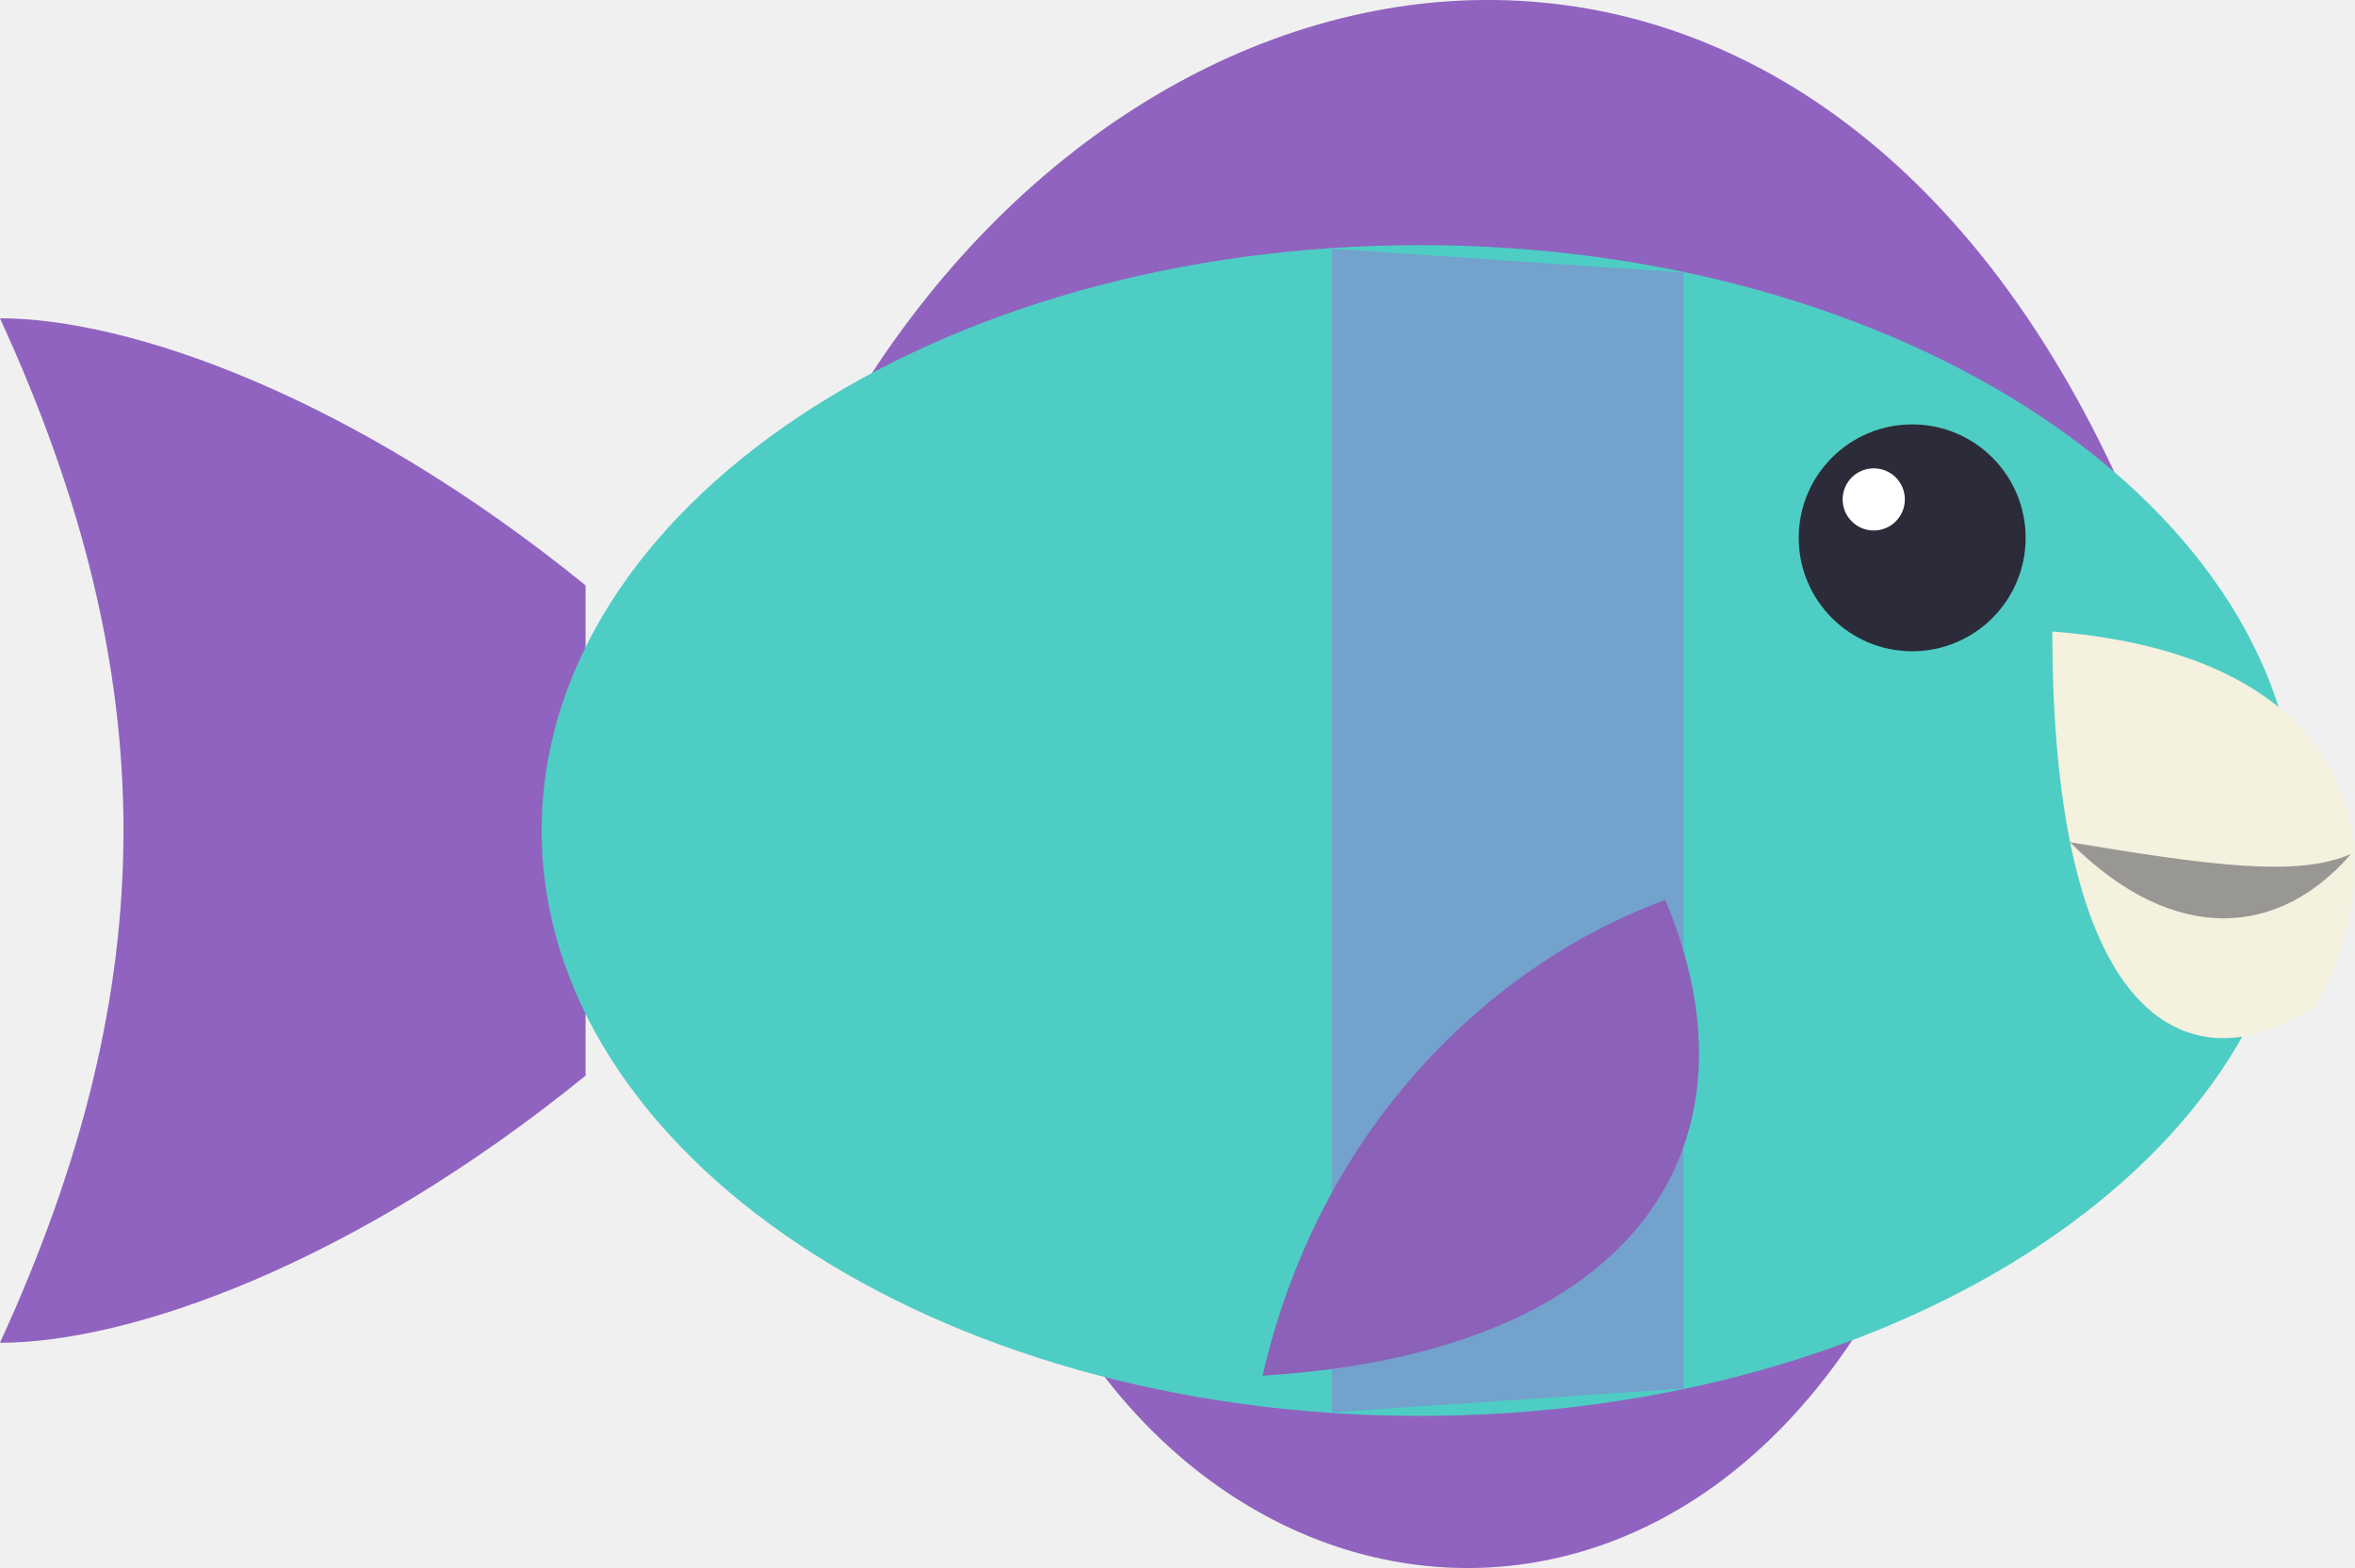
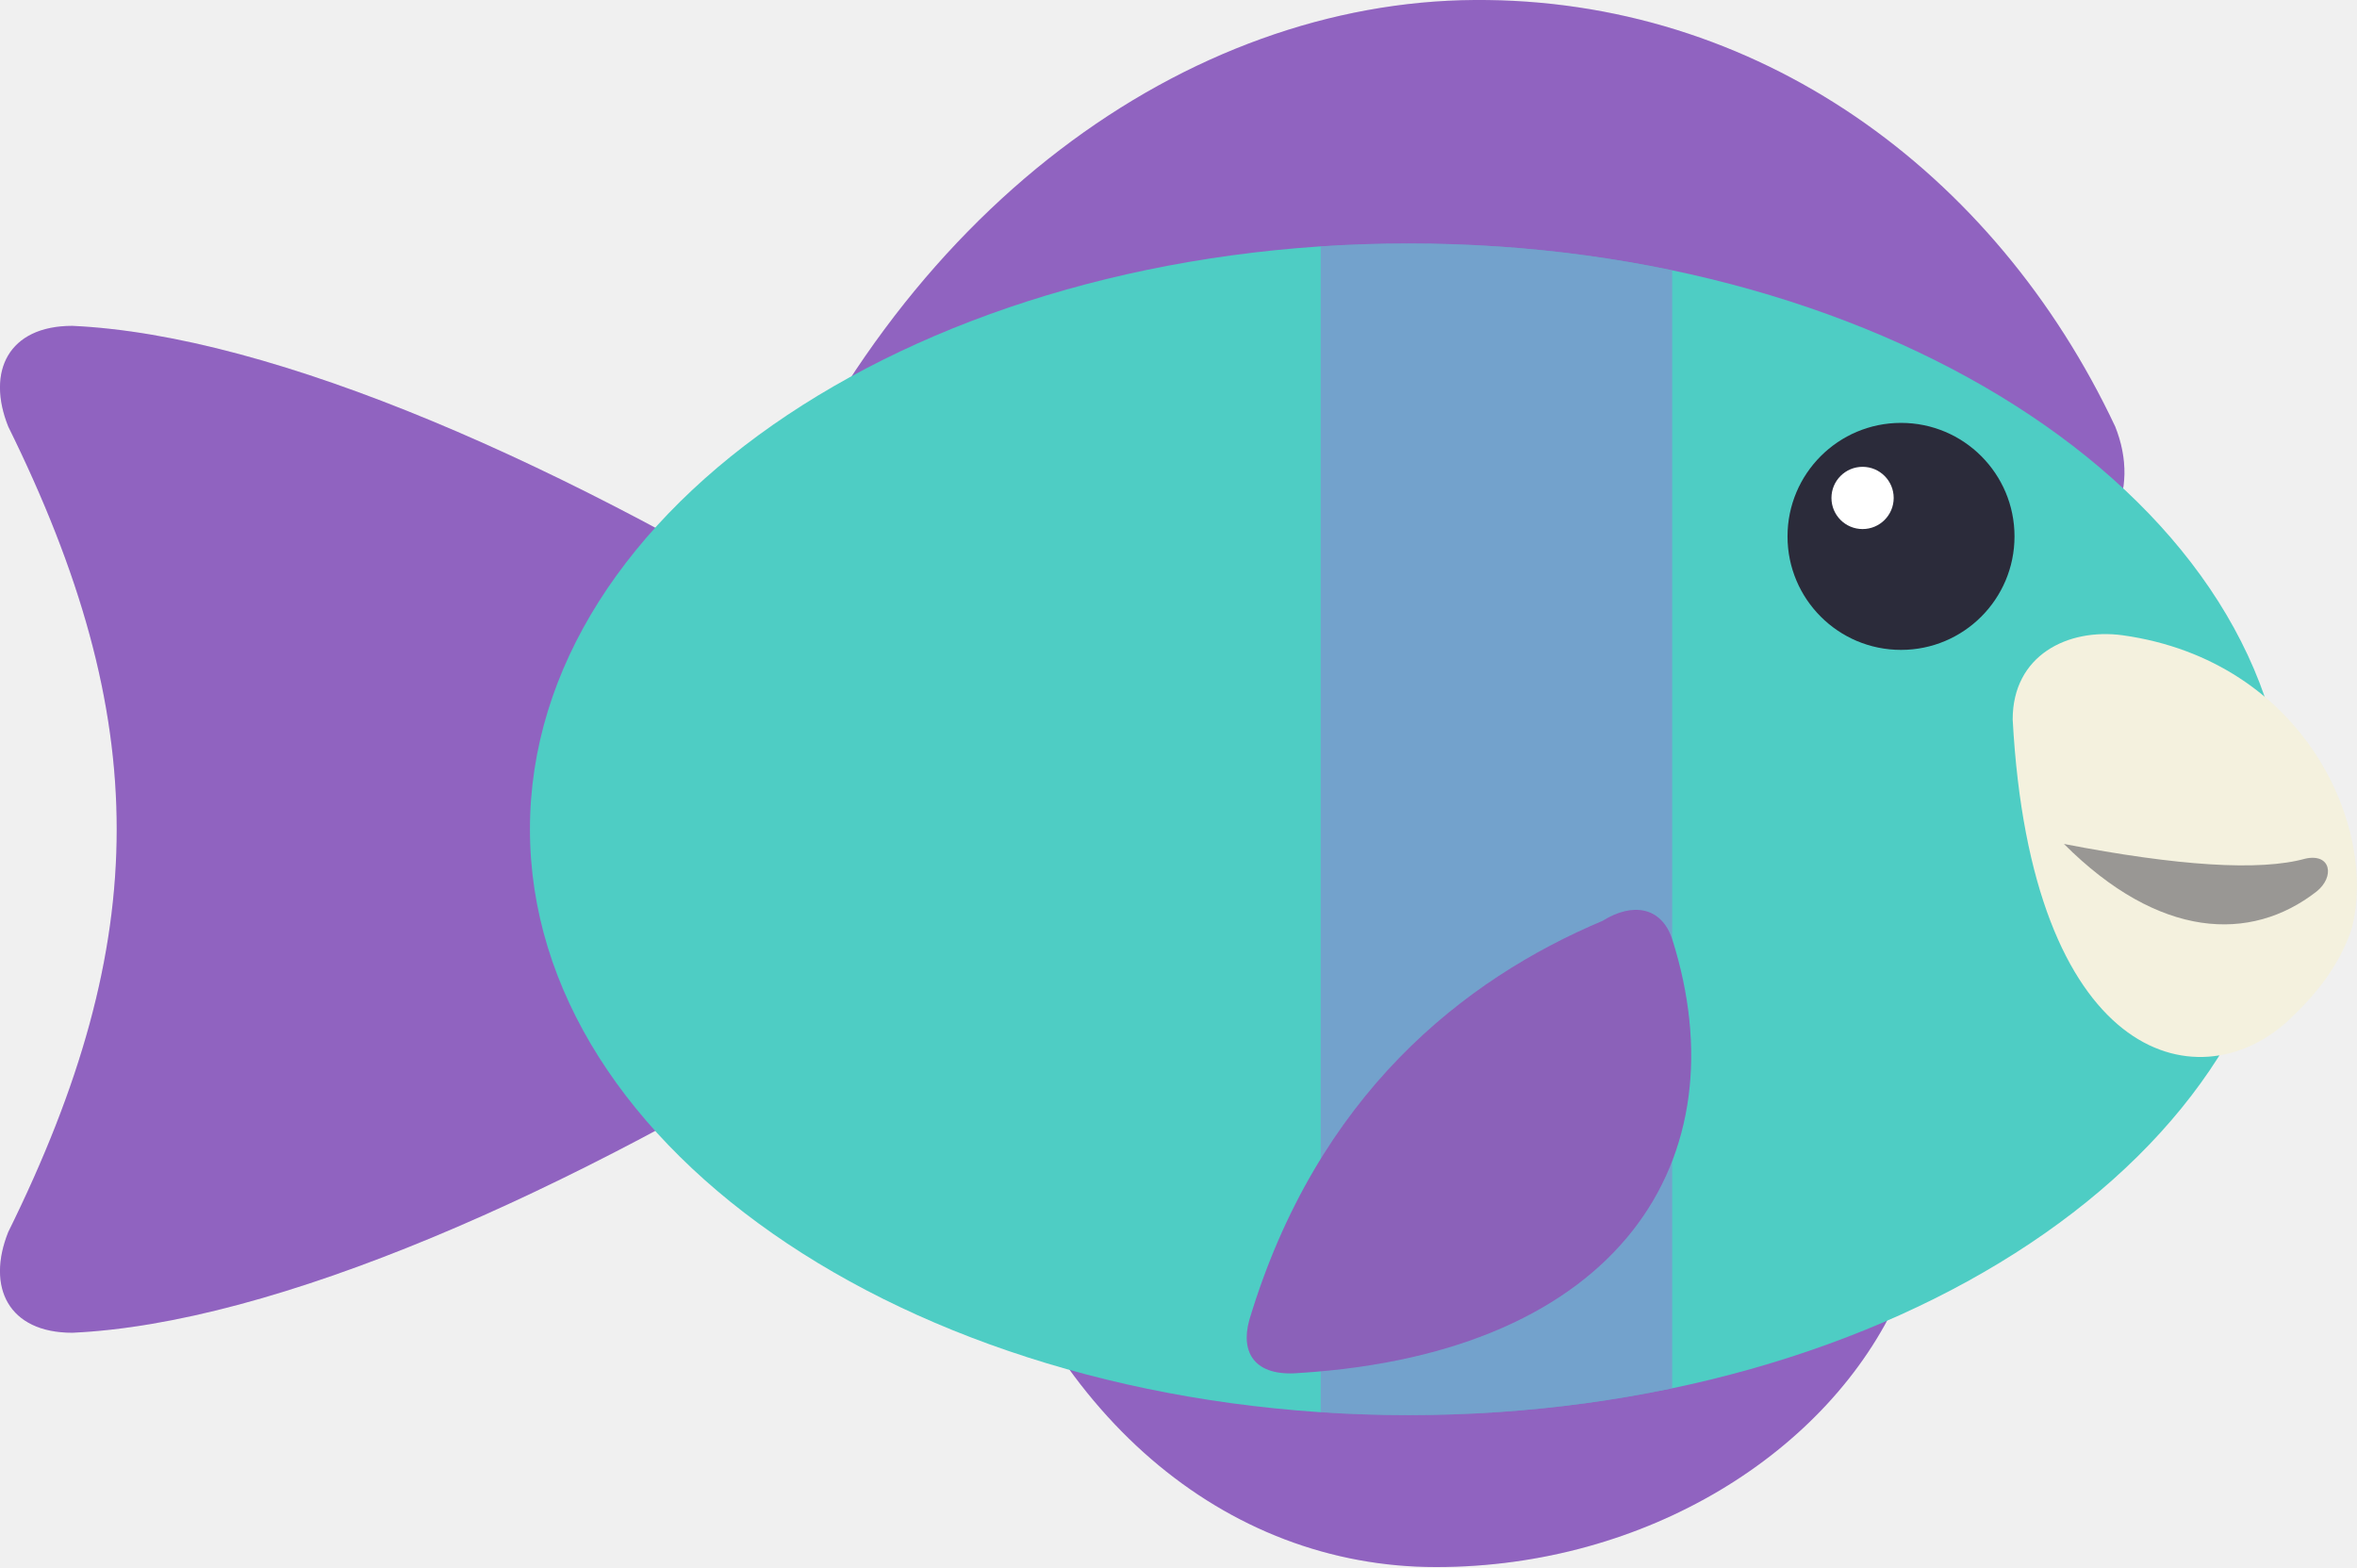
- <svg xmlns="http://www.w3.org/2000/svg" viewBox="0.4 10.6 128.7 85.7">
+ <svg xmlns="http://www.w3.org/2000/svg" viewBox="1.05 10.7 128.76 85.6">
  <g class="part-tail" style="transform-origin: 32px 45.4px">
-     <path d="M32.4 42.6 C 19.6 32.2, 7.4 28, 0.4 28 C 9.4 47.6, 9.4 64.4, 0.4 84 C 7.4 84, 19.6 79.8, 32.4 69.4 Z" fill="#a06cd5" />
-     <path d="M32.4 42.6 C 19.6 32.2, 7.4 28, 0.4 28 C 9.4 47.6, 9.4 64.4, 0.4 84 C 7.4 84, 19.6 79.8, 32.4 69.4 Z" fill="#2b2b3a" opacity="0.14" />
+     <path d="M48 46 C 32 36, 16 29, 5 28.5 C 1.5 28.5, 0.3 31, 1.5 34 C 9.4 50, 9.4 62, 1.5 78 C 0.3 81, 1.5 83.5, 5 83.5 C 16 83, 32 76, 48 66 Z" fill="#a06cd5" />
+     <path d="M48 46 C 32 36, 16 29, 5 28.5 C 1.5 28.5, 0.3 31, 1.5 34 C 9.4 50, 9.4 62, 1.5 78 C 0.3 81, 1.5 83.5, 5 83.5 C 16 83, 32 76, 48 66 Z" fill="#2b2b3a" opacity="0.14" />
  </g>
-   <path d="M46.8 33.0 C 63.6 4.8, 99.6 0.0, 116.4 37.4 C 94.8 33.0, 68.4 36.8, 46.8 33.0 Z" fill="#a06cd5" />
-   <path d="M46.8 33.0 C 63.6 4.8, 99.6 0.0, 116.4 37.4 C 94.8 33.0, 68.4 36.8, 46.8 33.0 Z" fill="#2b2b3a" opacity="0.14" />
-   <path d="M56.4 78.4 C 66.0 100.6, 92.4 103.7, 104.4 79.0 C 87.6 77.8, 68.4 75.8, 56.4 78.4 Z" fill="#a06cd5" />
-   <path d="M56.4 78.4 C 66.0 100.6, 92.4 103.7, 104.4 79.0 C 87.6 77.8, 68.4 75.8, 56.4 78.4 Z" fill="#2b2b3a" opacity="0.14" />
+   <path d="M42 42 C 50 22, 66 10.8, 81.6 10.7 C 97 10.6, 110 20, 116.6 34 C 118 37.5, 116.5 41, 112 42.5 Z" fill="#a06cd5" />
+   <path d="M42 42 C 50 22, 66 10.8, 81.6 10.7 C 97 10.6, 110 20, 116.6 34 C 118 37.5, 116.5 41, 112 42.5 Z" fill="#2b2b3a" opacity="0.14" />
+   <path d="M54 74 C 58 88, 68 96.3, 79.5 96.3 C 91 96.3, 101 90, 104.8 81.5 C 105.8 79, 104.6 76.5, 101 76 Z" fill="#a06cd5" />
+   <path d="M54 74 C 58 88, 68 96.3, 79.5 96.3 C 91 96.3, 101 90, 104.8 81.5 C 105.8 79, 104.6 76.5, 101 76 Z" fill="#2b2b3a" opacity="0.14" />
  <ellipse cx="78" cy="56" rx="48" ry="32" fill="#4ecdc4" />
-   <path d="M73.2 24.2 L92.4 25.5 L92.4 86.5 L73.2 87.8 Z" fill="#a06cd5" opacity="0.45" />
-   <path d="M112.56 45.12 C 128.88 46.4, 131.76 56.64, 126.96 65.6 C 120.24 70.08, 112.56 66.88, 112.56 45.12 Z" fill="#f4f1de" />
-   <path d="M113.52 56.64 C 121.2 57.92, 126.0 58.56, 128.88 57.28 C 125.04 61.76, 119.28 62.4, 113.52 56.64 Z" fill="#2b2b3a" opacity="0.45" />
+   <path d="M73.2 24.16 A 48 32 0 0 1 92.4 25.47 L 92.4 86.53 A 48 32 0 0 1 73.2 87.84 Z" fill="#a06cd5" opacity="0.45" />
+   <path d="M111 50 C 111 46.5, 114 45, 117 45.4 C 127 46.8, 131 56, 129.5 61.5 C 128.8 63.5, 127.6 65, 126 66.5 C 121 71, 112 68.5, 111 50 Z" fill="#f4f1de" />
+   <path d="M113.8 56.8 C 120 58, 124.5 58.3, 127 57.6 C 128.4 57.3, 128.6 58.6, 127.6 59.4 C 124 62.2, 119 62, 113.8 56.8 Z" fill="#2b2b3a" opacity="0.45" />
  <g class="part-fin" style="transform-origin: 91px 49.2px">
-     <path d="M91.4 59.8 C 96.9 72.8, 90.3 84.5, 69.4 85.8 C 72.7 71.5, 82.6 63.0, 91.4 59.8 Z" fill="#a06cd5" />
-     <path d="M91.4 59.8 C 96.9 72.8, 90.3 84.5, 69.4 85.8 C 72.7 71.5, 82.6 63.0, 91.4 59.8 Z" fill="#2b2b3a" opacity="0.18" />
+     <path d="M88.6 61 C 90.2 60, 91.8 60.2, 92.4 62 C 96.2 74, 89.6 84.6, 72 85.7 C 69.6 85.9, 68.8 84.6, 69.3 82.8 C 73 70.5, 81 64.2, 88.6 61 Z" fill="#a06cd5" />
+     <path d="M88.6 61 C 90.2 60, 91.8 60.2, 92.4 62 C 96.2 74, 89.6 84.6, 72 85.7 C 69.6 85.9, 68.8 84.6, 69.3 82.8 C 73 70.5, 81 64.2, 88.6 61 Z" fill="#2b2b3a" opacity="0.18" />
  </g>
  <circle cx="104.9" cy="40.0" r="6.2" fill="#2b2b3a" />
  <circle cx="102.8" cy="37.9" r="1.7" fill="#ffffff" />
</svg>
